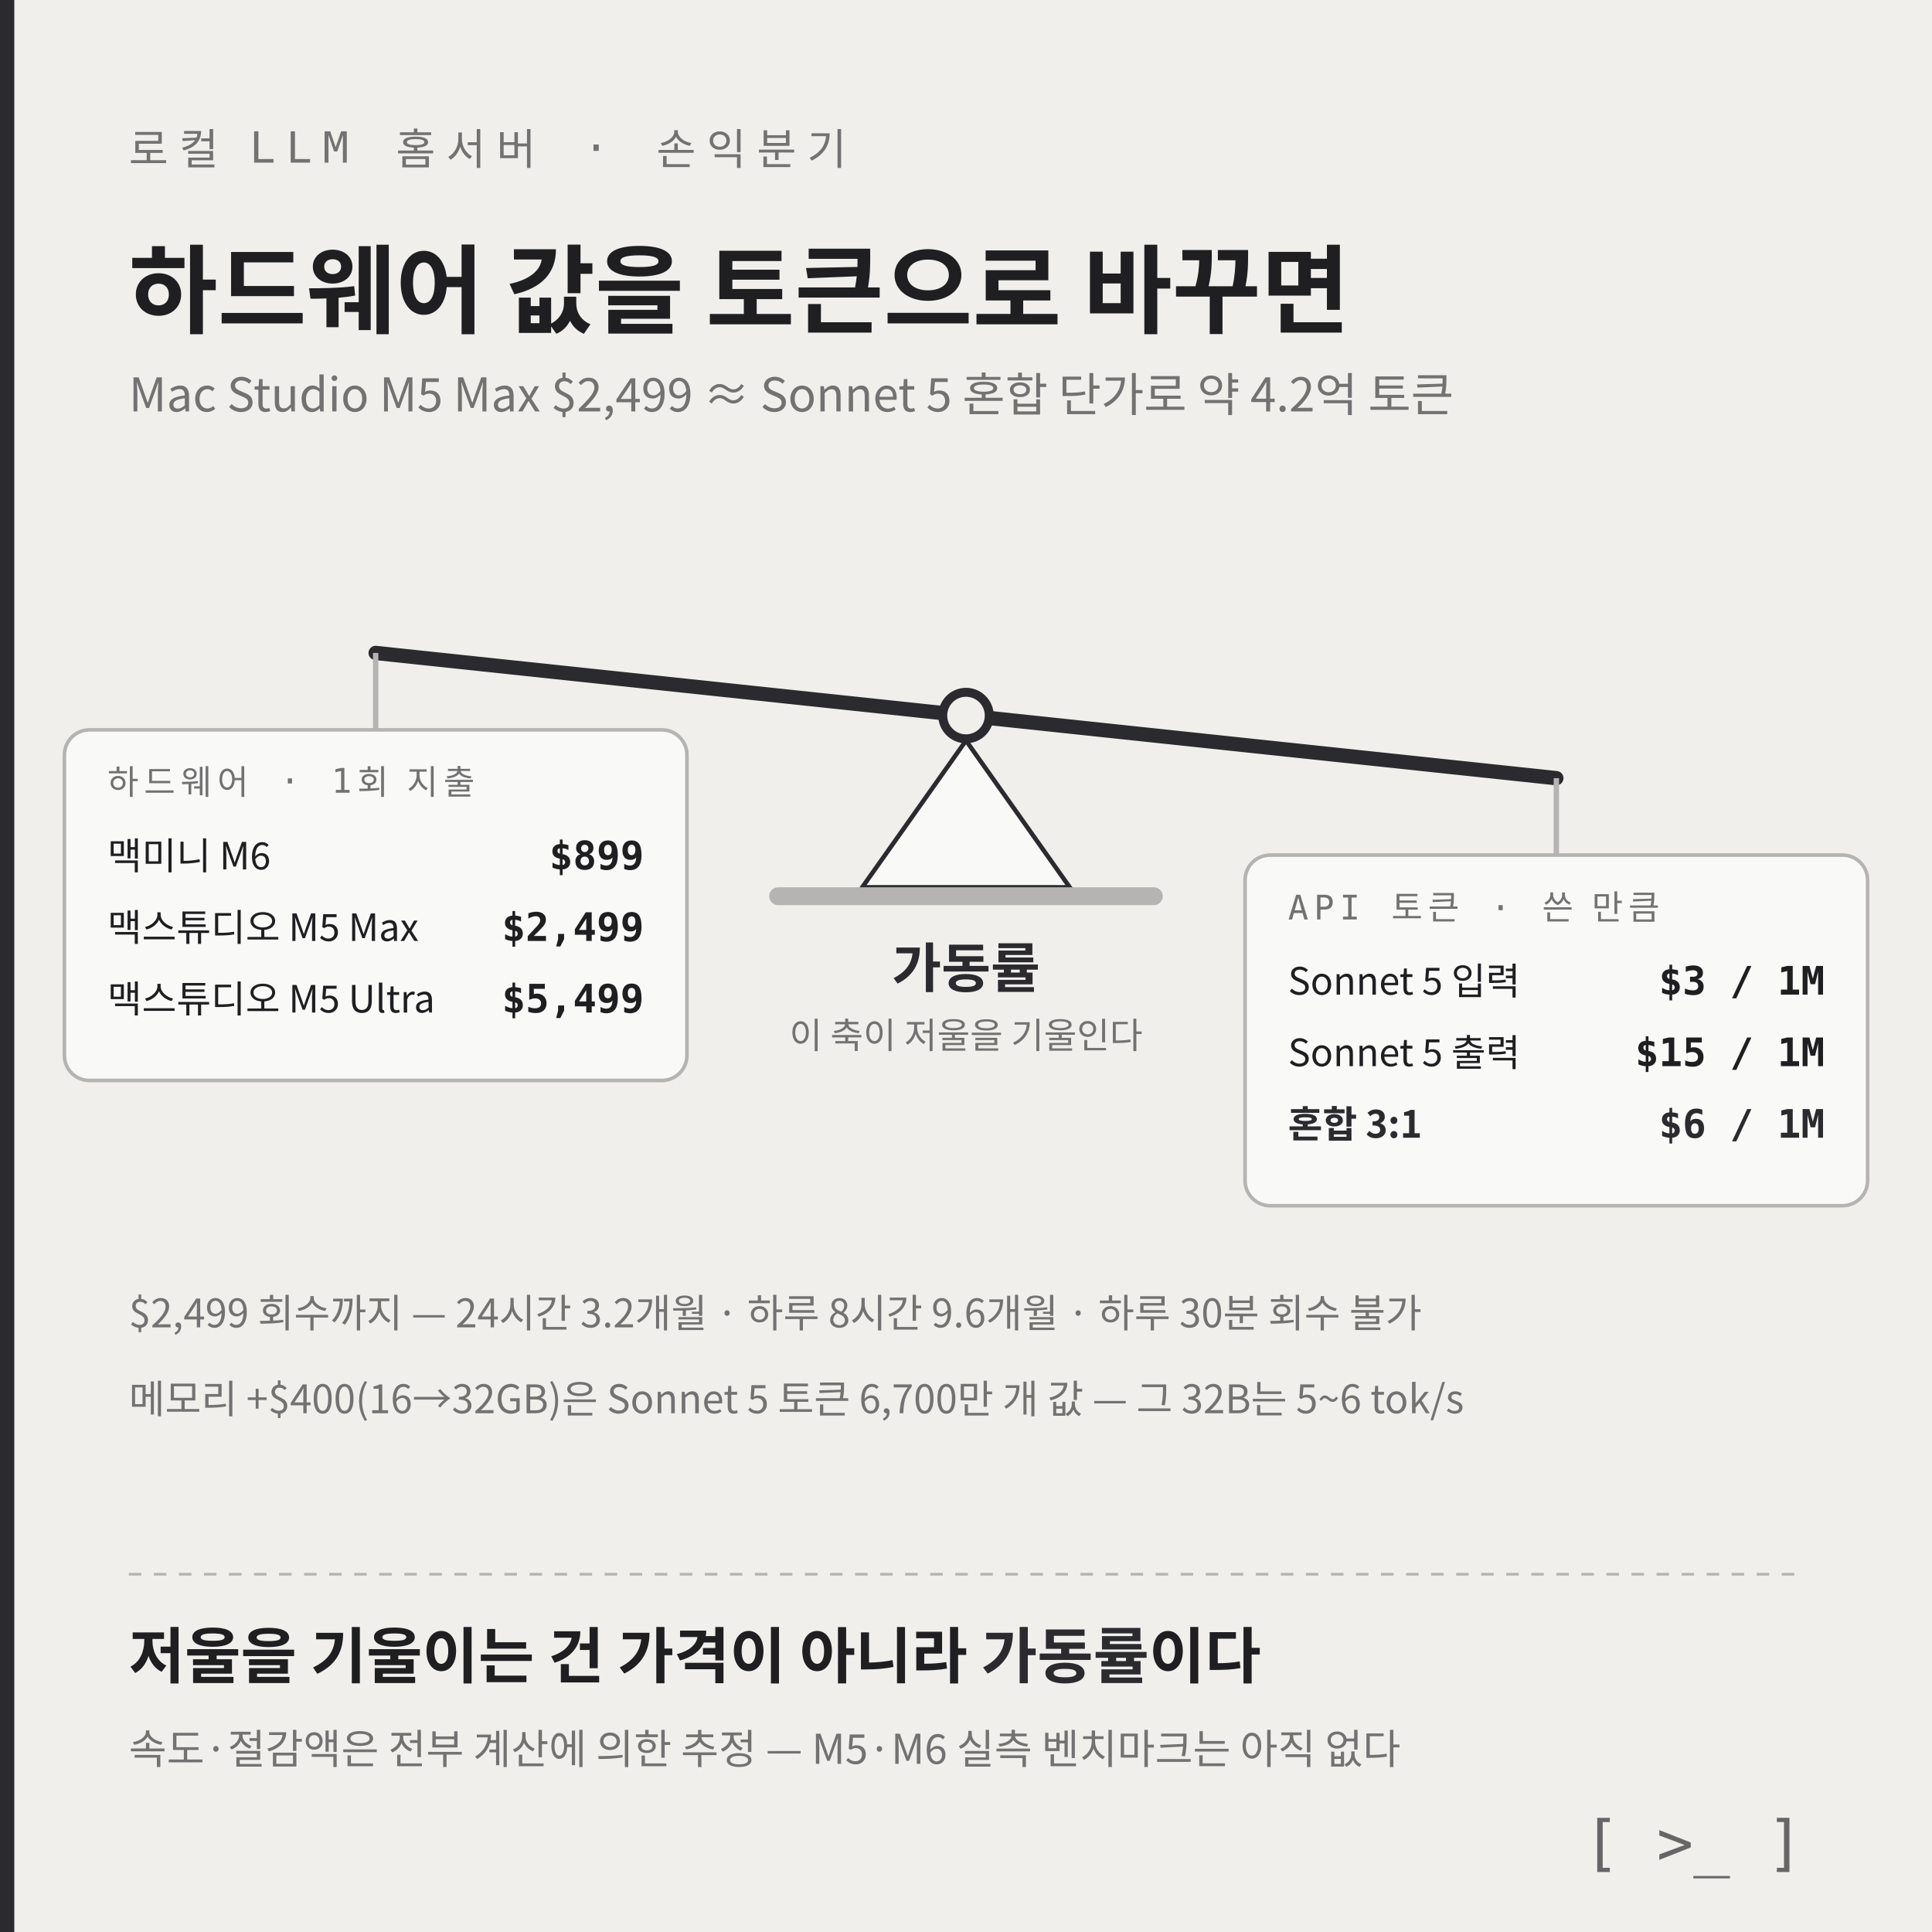
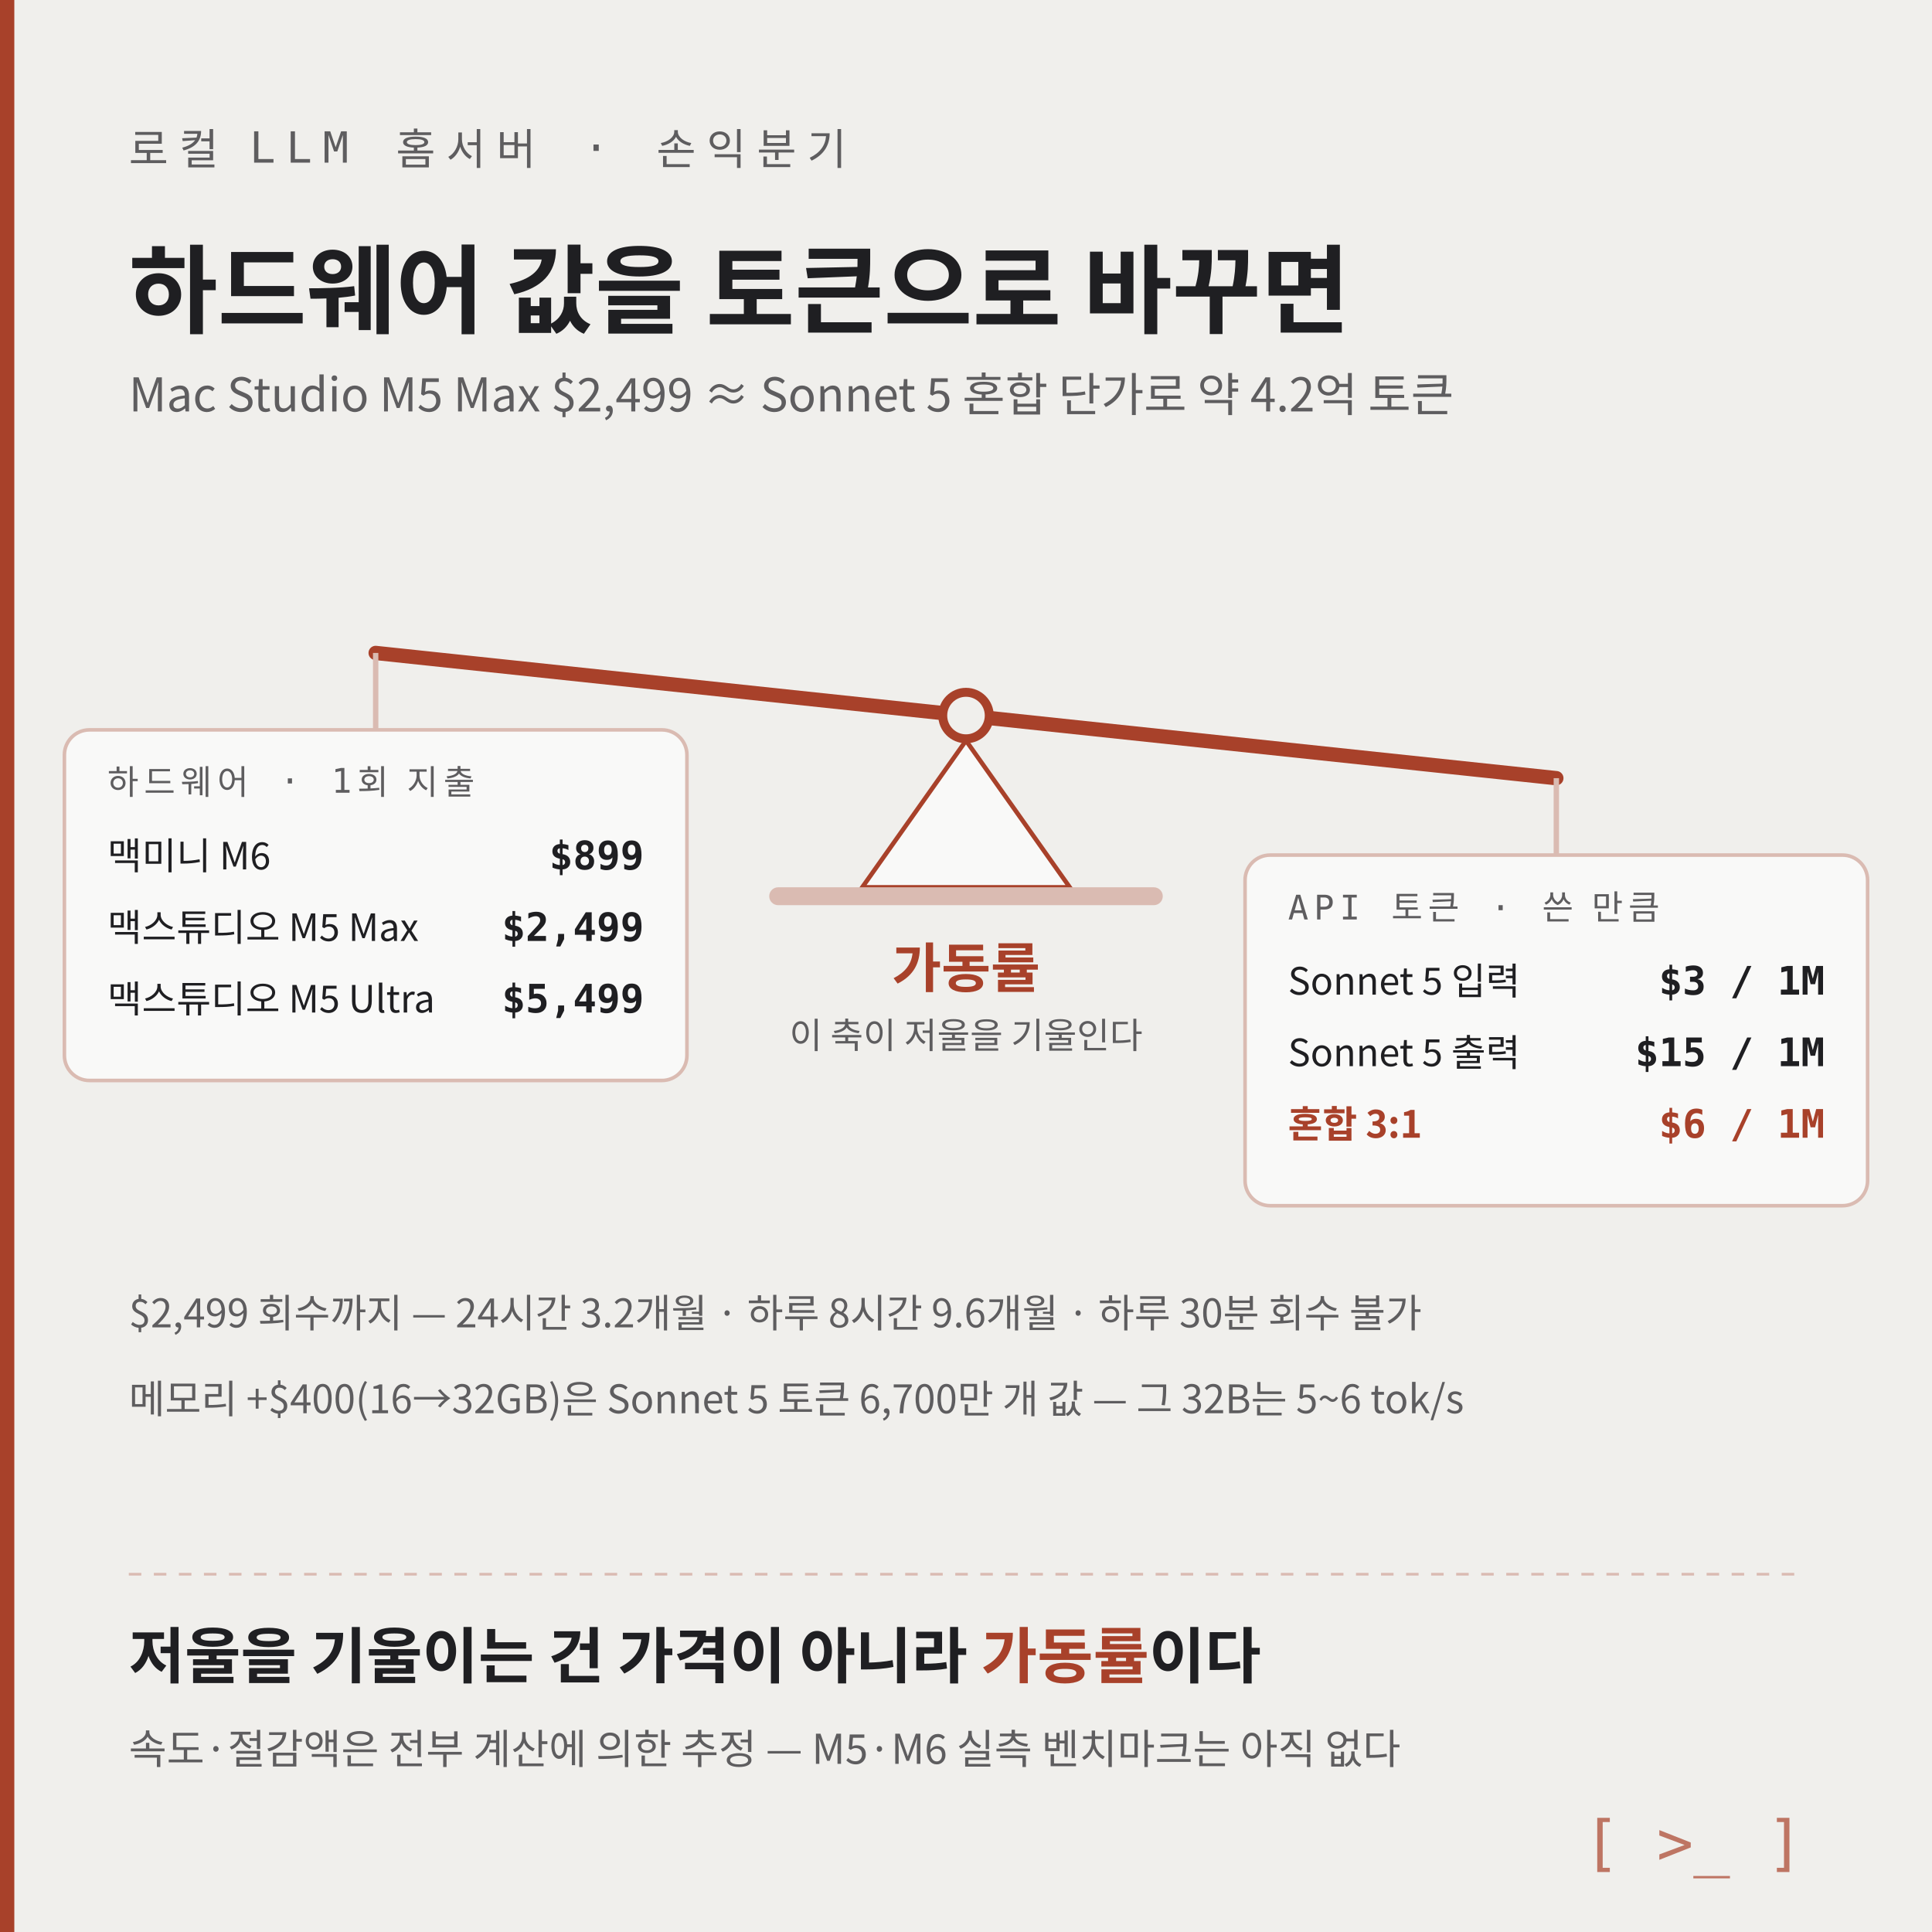
<svg xmlns="http://www.w3.org/2000/svg" width="1080" height="1080" viewBox="0 0 1080 1080" font-family="'Noto Sans KR','Noto Sans CJK KR','Apple SD Gothic Neo',sans-serif">
  <rect width="1080" height="1080" fill="#f0efec" />
-   <rect x="0" y="0" width="8" height="1080" fill="#2b2b2f" />
-   <text x="72" y="92" fill="#737273" font-size="24" font-family="monospace" letter-spacing="6">로컬 LLM 홈서버 · 손익분기</text>
+   <rect x="0" y="0" width="8" height="1080" fill="#a8412a" />
+   <text x="72" y="92" fill="#5e5d5f" font-size="24" font-family="monospace" letter-spacing="6">로컬 LLM 홈서버 · 손익분기</text>
  <text x="72" y="182" fill="#1f1f22" font-size="54" font-weight="800">하드웨어 값을 토큰으로 바꾸면</text>
-   <text x="72" y="230" fill="#737273" font-size="26">Mac Studio M5 Max $2,499 ≈ Sonnet 5 혼합 단가로 약 4.2억 토큰</text>
-   <line x1="210" y1="365" x2="870" y2="435" stroke="#2b2b2f" stroke-width="8" stroke-linecap="round" />
-   <circle cx="540" cy="400" r="13" fill="#f0efec" stroke="#2b2b2f" stroke-width="5" />
-   <path d="M540 414 L 598 496 L 482 496 Z" fill="#f9f9f8" stroke="#2b2b2f" stroke-width="2.5" />
-   <rect x="430" y="496" width="220" height="10" rx="5" fill="#b5b4b3" />
-   <text x="540" y="552" fill="#2b2b2f" font-size="30" font-weight="800" text-anchor="middle">가동률</text>
-   <text x="540" y="586" fill="#737273" font-size="20" text-anchor="middle">이 축이 저울을 기울인다</text>
-   <line x1="210" y1="365" x2="210" y2="408" stroke="#b5b4b3" stroke-width="3" />
-   <line x1="870" y1="435" x2="870" y2="478" stroke="#b5b4b3" stroke-width="3" />
-   <rect x="36" y="408" width="348" height="196" rx="14" fill="#f9f9f8" stroke="#b5b4b3" stroke-width="2" />
-   <text x="60" y="444" fill="#737273" font-size="19" font-family="monospace" letter-spacing="3">하드웨어 · 1회 지출</text>
+   <text x="72" y="230" fill="#5e5d5f" font-size="26">Mac Studio M5 Max $2,499 ≈ Sonnet 5 혼합 단가로 약 4.2억 토큰</text>
+   <line x1="210" y1="365" x2="870" y2="435" stroke="#a8412a" stroke-width="8" stroke-linecap="round" />
+   <circle cx="540" cy="400" r="13" fill="#f0efec" stroke="#a8412a" stroke-width="5" />
+   <path d="M540 414 L 598 496 L 482 496 Z" fill="#f9f9f8" stroke="#a8412a" stroke-width="2.5" />
+   <rect x="430" y="496" width="220" height="10" rx="5" fill="#dabbb2" />
+   <text x="540" y="552" fill="#a8412a" font-size="30" font-weight="800" text-anchor="middle">가동률</text>
+   <text x="540" y="586" fill="#5e5d5f" font-size="20" text-anchor="middle">이 축이 저울을 기울인다</text>
+   <line x1="210" y1="365" x2="210" y2="408" stroke="#dabbb2" stroke-width="3" />
+   <line x1="870" y1="435" x2="870" y2="478" stroke="#dabbb2" stroke-width="3" />
+   <rect x="36" y="408" width="348" height="196" rx="14" fill="#f9f9f8" stroke="#dabbb2" stroke-width="2" />
+   <text x="60" y="444" fill="#5e5d5f" font-size="19" font-family="monospace" letter-spacing="3">하드웨어 · 1회 지출</text>
  <text x="60" y="486" fill="#1f1f22" font-size="21">맥미니 M6</text>
  <text x="360" y="486" fill="#1f1f22" font-size="22" font-weight="700" text-anchor="end" font-family="monospace">$899</text>
  <text x="60" y="526" fill="#1f1f22" font-size="21">맥스튜디오 M5 Max</text>
  <text x="360" y="526" fill="#1f1f22" font-size="22" font-weight="700" text-anchor="end" font-family="monospace">$2,499</text>
  <text x="60" y="566" fill="#1f1f22" font-size="21">맥스튜디오 M5 Ultra</text>
  <text x="360" y="566" fill="#1f1f22" font-size="22" font-weight="700" text-anchor="end" font-family="monospace">$5,499</text>
-   <rect x="696" y="478" width="348" height="196" rx="14" fill="#f9f9f8" stroke="#b5b4b3" stroke-width="2" />
-   <text x="720" y="514" fill="#737273" font-size="19" font-family="monospace" letter-spacing="3">API 토큰 · 쓴 만큼</text>
+   <rect x="696" y="478" width="348" height="196" rx="14" fill="#f9f9f8" stroke="#dabbb2" stroke-width="2" />
+   <text x="720" y="514" fill="#5e5d5f" font-size="19" font-family="monospace" letter-spacing="3">API 토큰 · 쓴 만큼</text>
  <text x="720" y="556" fill="#1f1f22" font-size="21">Sonnet 5 입력</text>
  <text x="1020" y="556" fill="#1f1f22" font-size="22" font-weight="700" text-anchor="end" font-family="monospace">$3 / 1M</text>
  <text x="720" y="596" fill="#1f1f22" font-size="21">Sonnet 5 출력</text>
  <text x="1020" y="596" fill="#1f1f22" font-size="22" font-weight="700" text-anchor="end" font-family="monospace">$15 / 1M</text>
-   <text x="720" y="636" fill="#2b2b2f" font-size="21" font-weight="700">혼합 3:1</text>
-   <text x="1020" y="636" fill="#2b2b2f" font-size="22" font-weight="800" text-anchor="end" font-family="monospace">$6 / 1M</text>
-   <text x="72" y="742" fill="#737273" font-size="22">$2,499 회수까지 — 24시간 3.2개월 · 하루 8시간 9.6개월 · 하루 30분 회수 불가</text>
-   <text x="72" y="790" fill="#737273" font-size="22">메모리 +$400(16→32GB)은 Sonnet 5 토큰 6,700만 개 값 — 그 32B는 5~6 tok/s</text>
-   <line x1="72" y1="880" x2="1008" y2="880" stroke="#b5b4b3" stroke-width="1.5" stroke-dasharray="7 7" />
-   <text x="72" y="938" fill="#1f1f22" font-size="34" font-weight="700">저울을 기울이는 건 가격이 아니라 <tspan fill="#2b2b2f" font-weight="800">가동률</tspan>이다</text>
-   <text x="72" y="986" fill="#737273" font-size="23">속도·절감액은 전부 계산에 의한 추정 — M5·M6 실측 벤치마크는 아직 없다</text>
-   <text x="1008" y="1042" fill="#2b2b2f" font-size="34" text-anchor="end" font-family="monospace" opacity="0.7">[ &gt;_ ]</text>
+   <text x="720" y="636" fill="#a8412a" font-size="21" font-weight="700">혼합 3:1</text>
+   <text x="1020" y="636" fill="#a8412a" font-size="22" font-weight="800" text-anchor="end" font-family="monospace">$6 / 1M</text>
+   <text x="72" y="742" fill="#5e5d5f" font-size="22">$2,499 회수까지 — 24시간 3.2개월 · 하루 8시간 9.6개월 · 하루 30분 회수 불가</text>
+   <text x="72" y="790" fill="#5e5d5f" font-size="22">메모리 +$400(16→32GB)은 Sonnet 5 토큰 6,700만 개 값 — 그 32B는 5~6 tok/s</text>
+   <line x1="72" y1="880" x2="1008" y2="880" stroke="#dabbb2" stroke-width="1.5" stroke-dasharray="7 7" />
+   <text x="72" y="938" fill="#1f1f22" font-size="34" font-weight="700">저울을 기울이는 건 가격이 아니라 <tspan fill="#a8412a" font-weight="800">가동률</tspan>이다</text>
+   <text x="72" y="986" fill="#5e5d5f" font-size="23">속도·절감액은 전부 계산에 의한 추정 — M5·M6 실측 벤치마크는 아직 없다</text>
+   <text x="1008" y="1042" fill="#a8412a" font-size="34" text-anchor="end" font-family="monospace" opacity="0.7">[ &gt;_ ]</text>
</svg>
